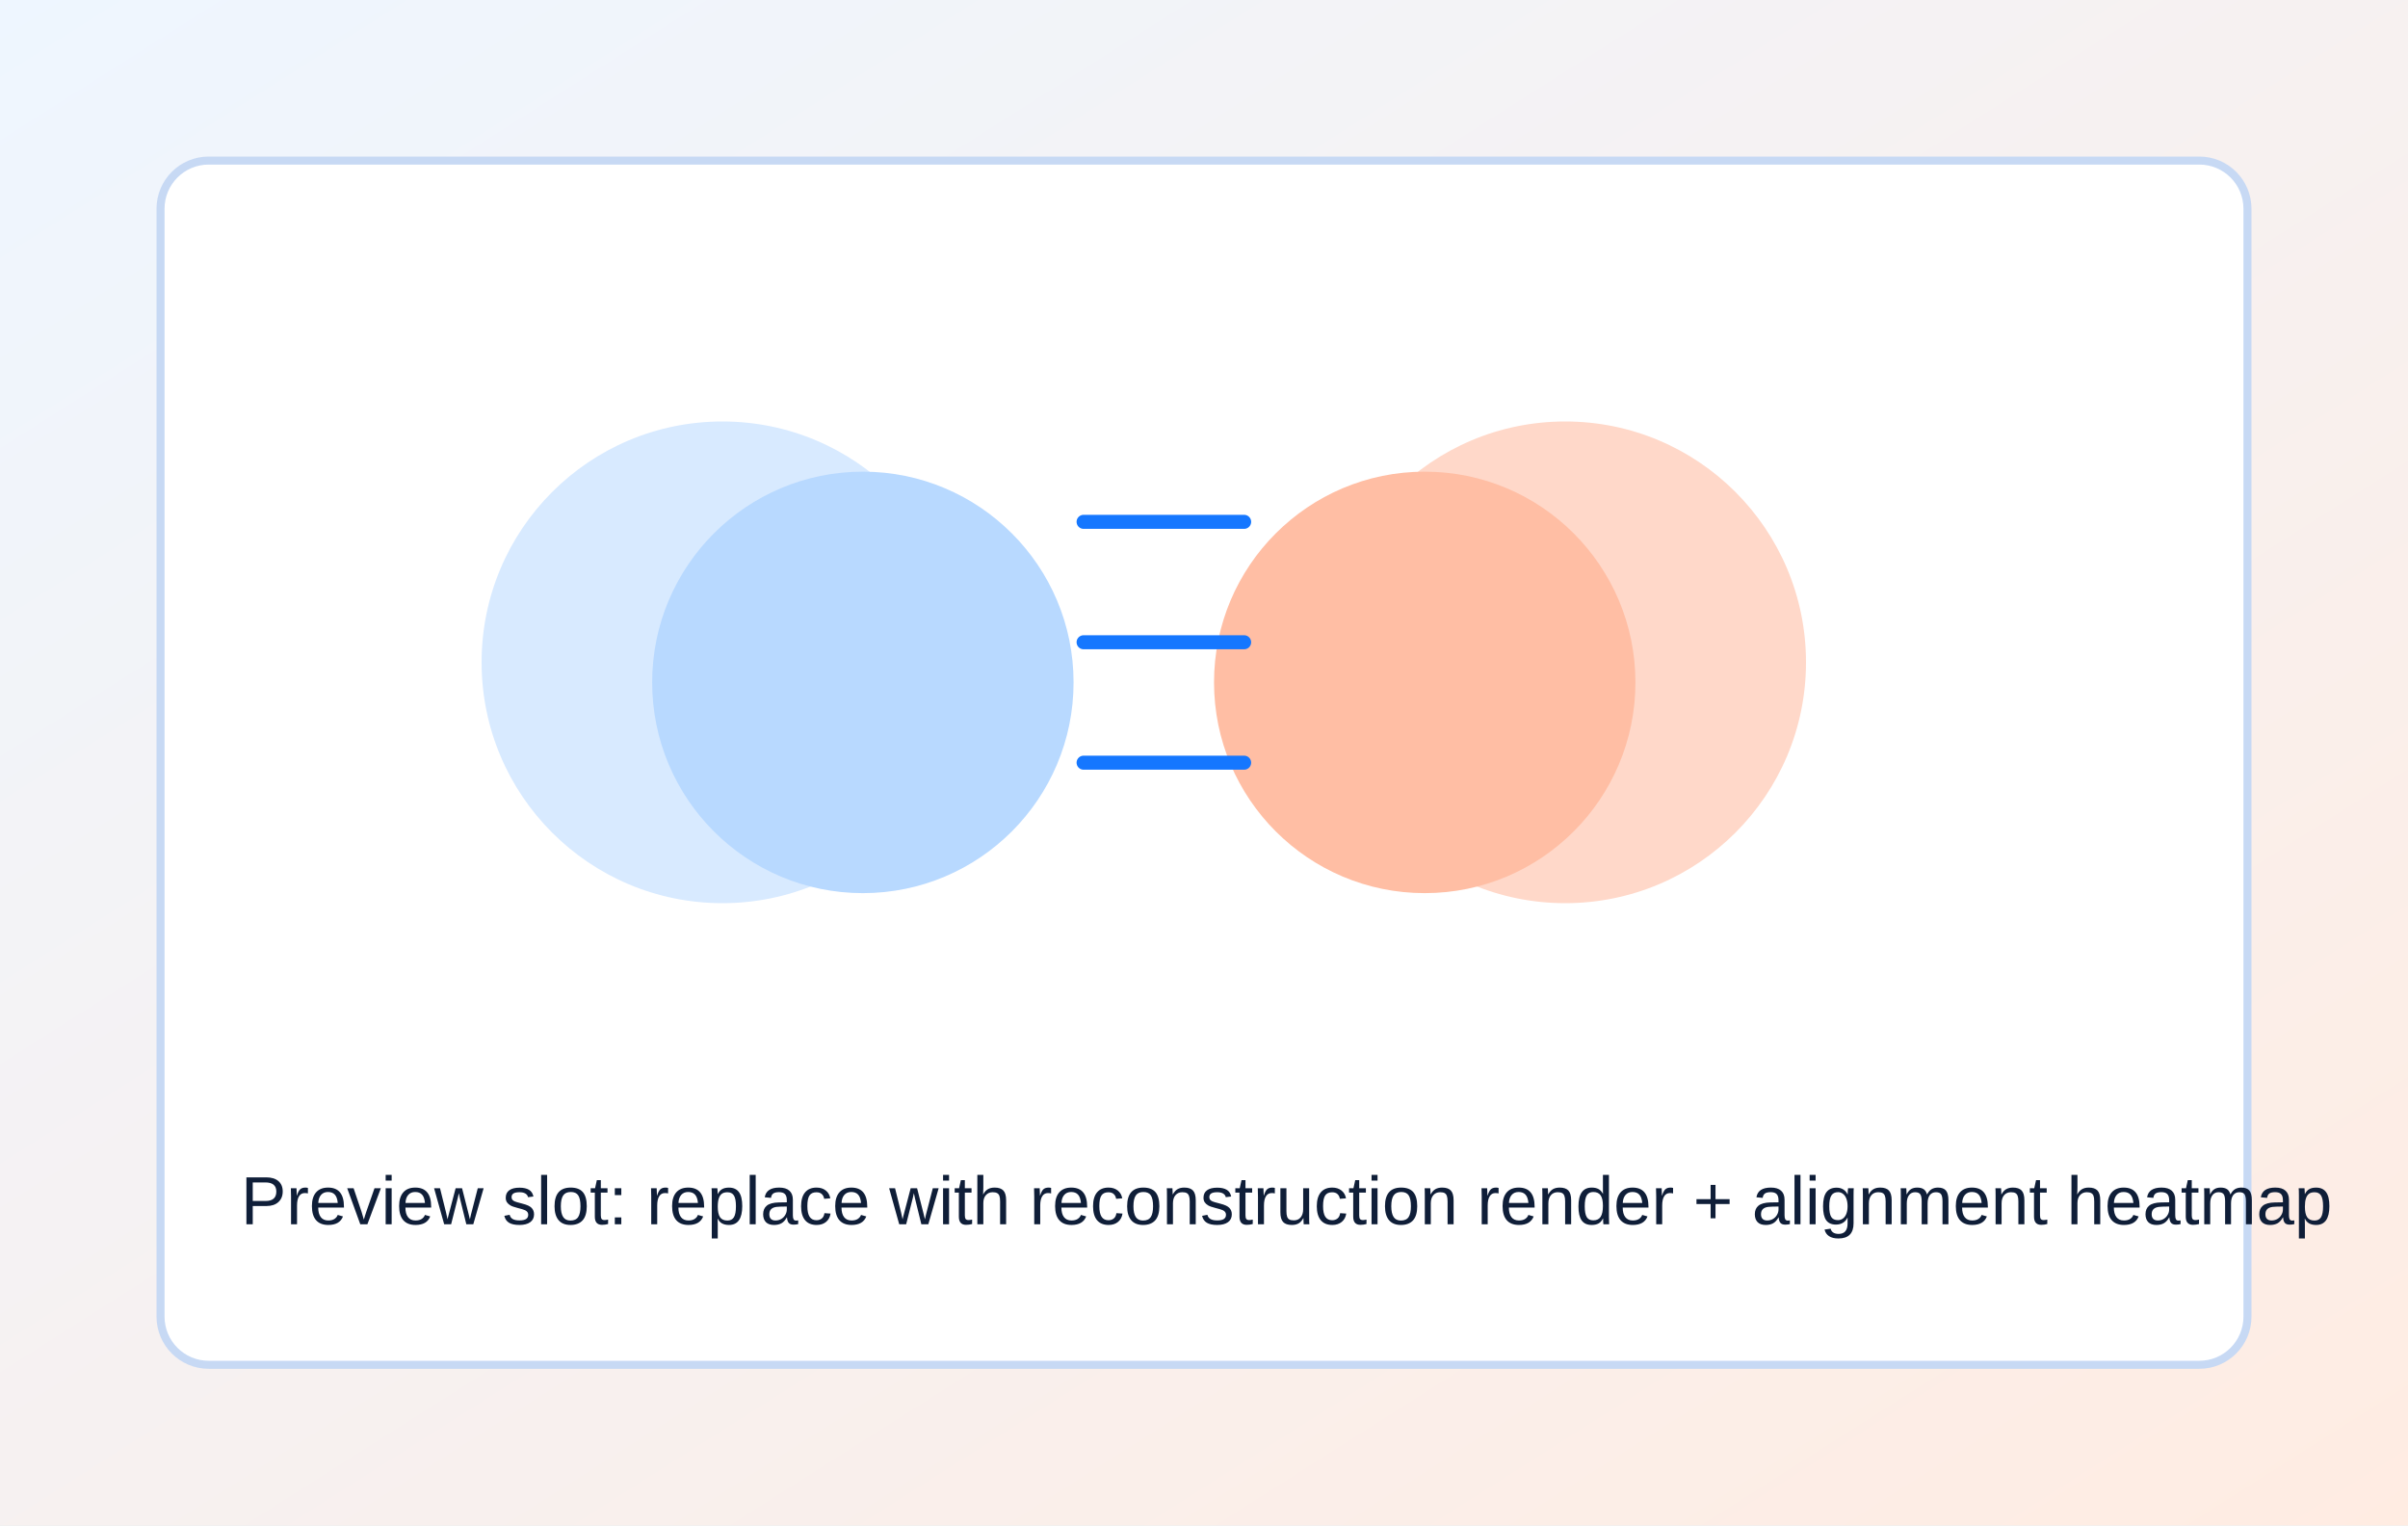
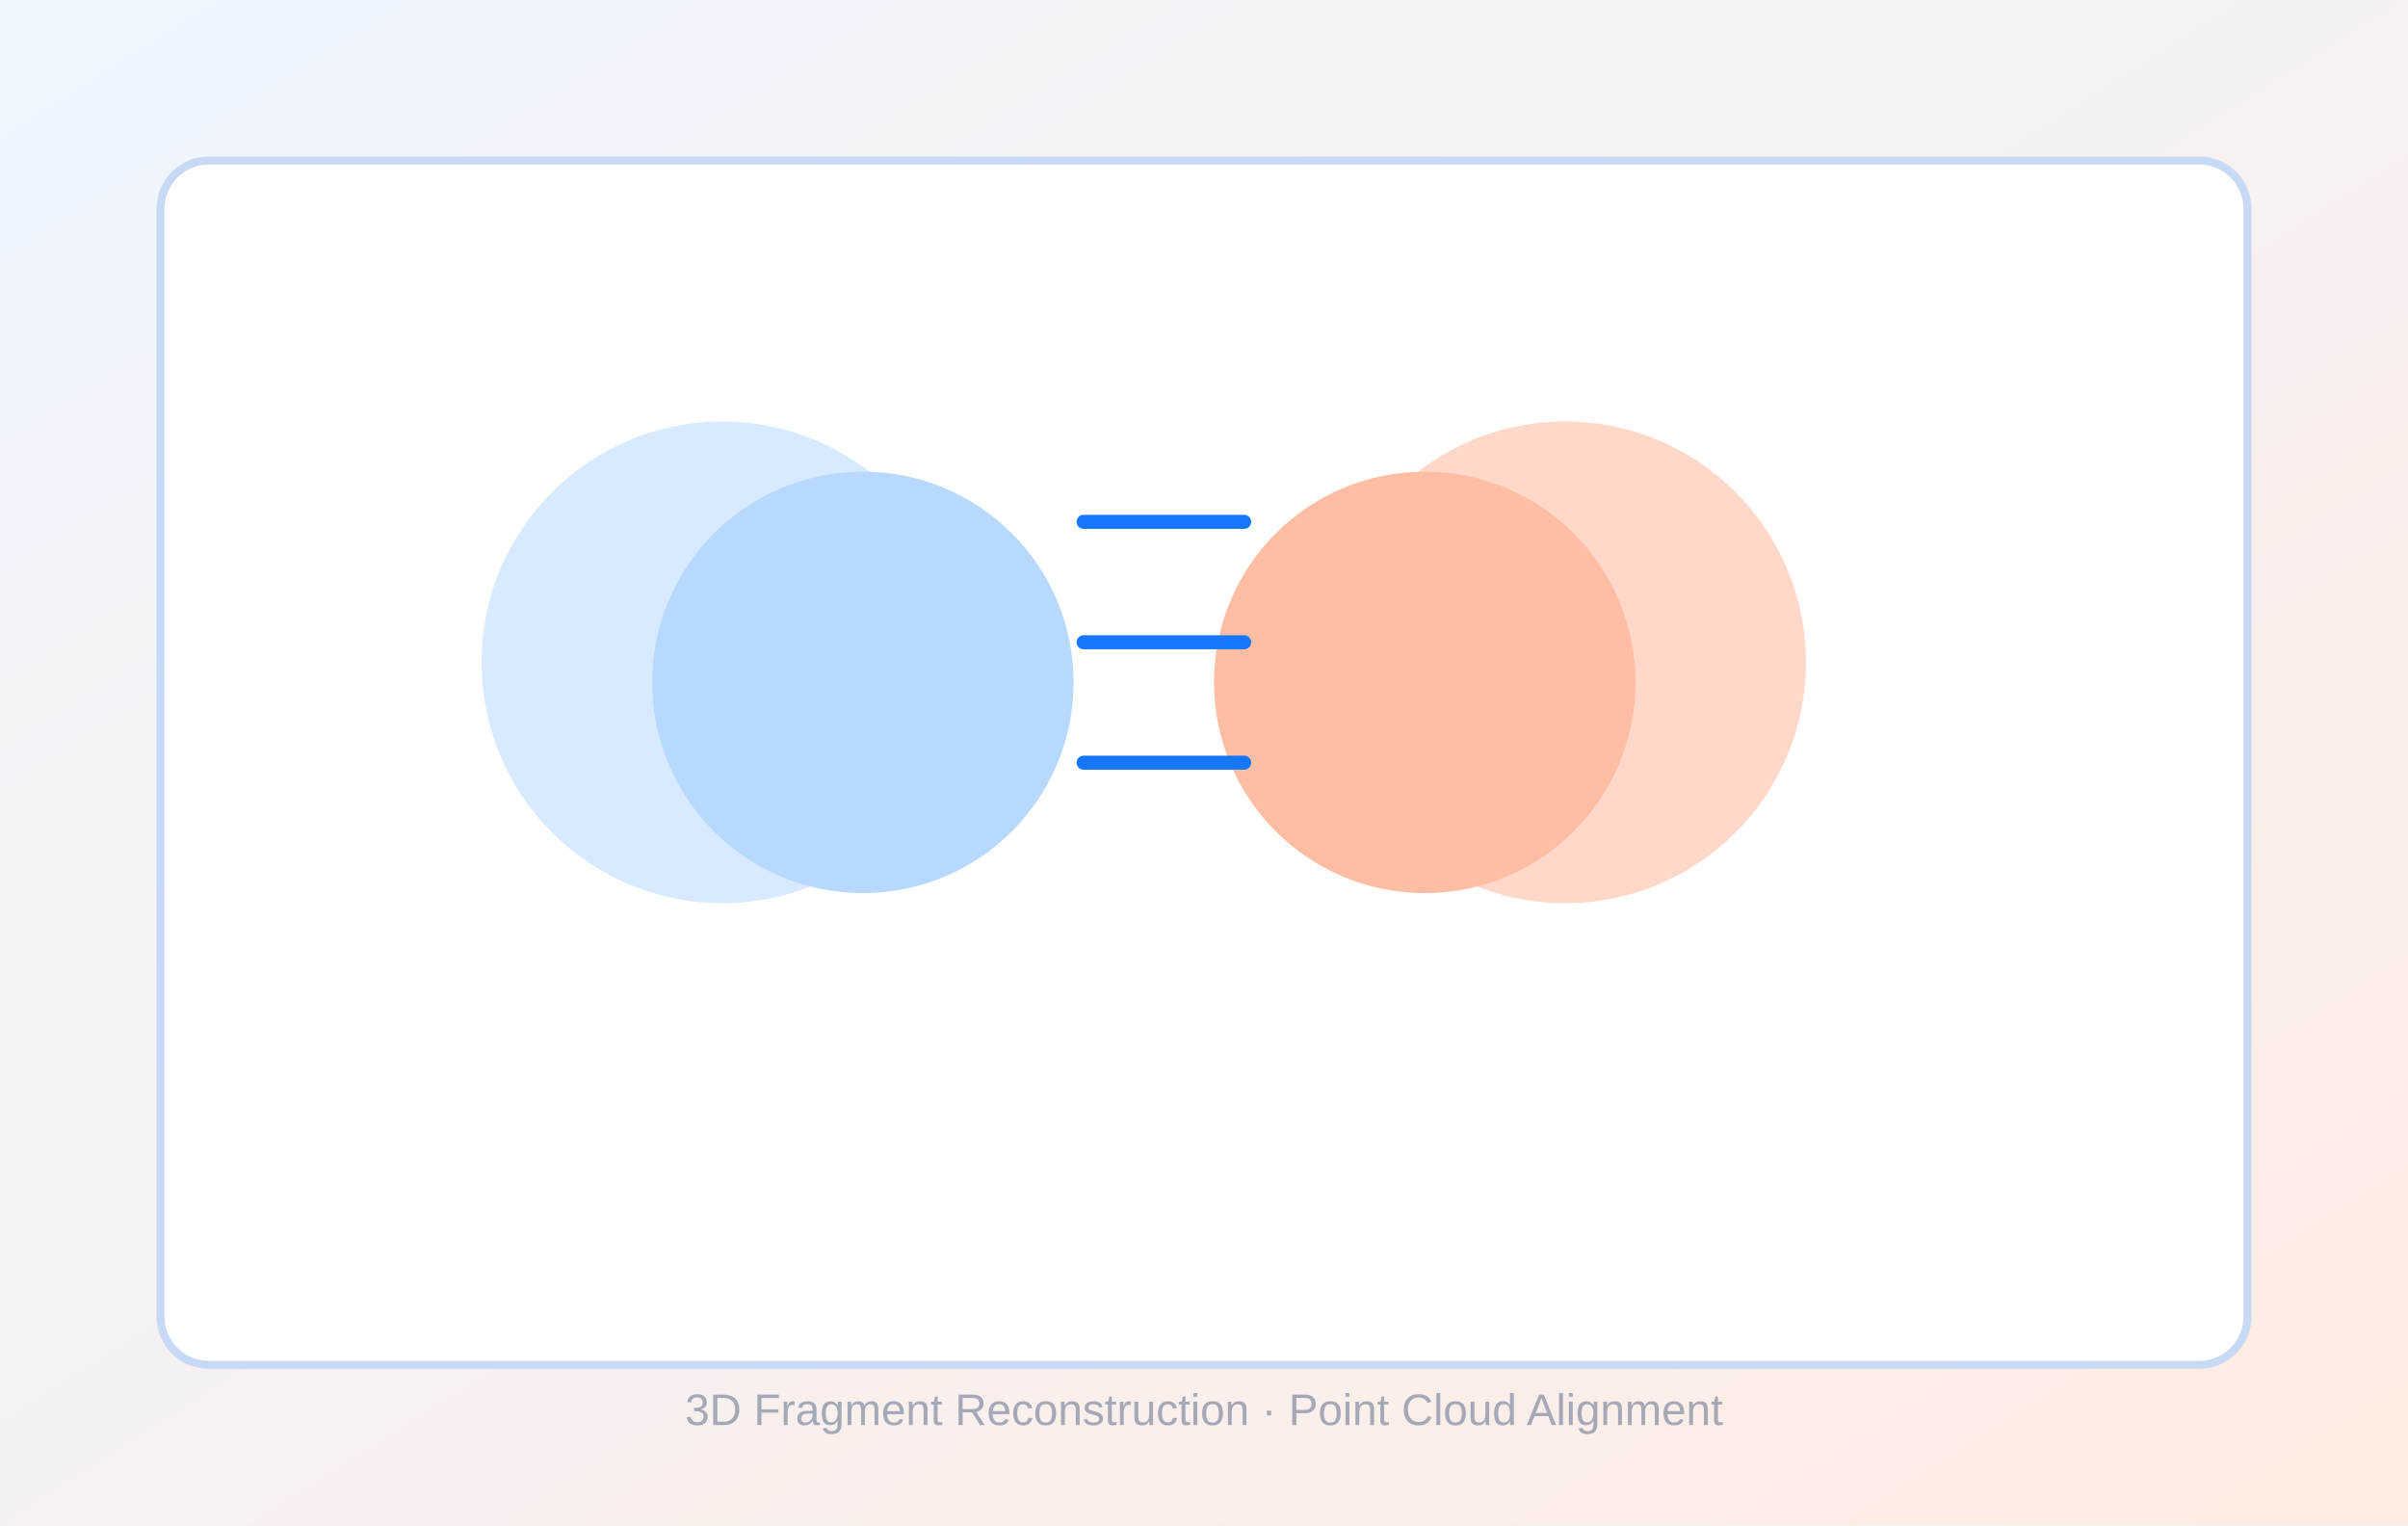
<svg xmlns="http://www.w3.org/2000/svg" width="1200" height="760" viewBox="0 0 1200 760" role="img" aria-label="HealingStone output preview placeholder">
  <defs>
    <linearGradient id="bg" x1="0" x2="1" y1="0" y2="1">
      <stop offset="0%" stop-color="#eef6ff" />
      <stop offset="100%" stop-color="#ffece2" />
    </linearGradient>
  </defs>
  <rect width="1200" height="760" fill="url(#bg)" />
  <rect x="80" y="80" width="1040" height="600" rx="24" fill="#ffffff" stroke="#c7d9f4" stroke-width="4" />
  <circle cx="360" cy="330" r="120" fill="#d8eaff" />
  <circle cx="430" cy="340" r="105" fill="#b8d9ff" />
  <circle cx="780" cy="330" r="120" fill="#ffd8c9" />
  <circle cx="710" cy="340" r="105" fill="#ffbea4" />
  <line x1="540" y1="260" x2="620" y2="260" stroke="#1577ff" stroke-width="7" stroke-linecap="round" />
  <line x1="540" y1="320" x2="620" y2="320" stroke="#1577ff" stroke-width="7" stroke-linecap="round" />
  <line x1="540" y1="380" x2="620" y2="380" stroke="#1577ff" stroke-width="7" stroke-linecap="round" />
-   <text x="120" y="610" font-size="34" font-family="Arial, sans-serif" fill="#0f1e38">Preview slot: replace with reconstruction render + alignment heatmap</text>
+   <text x="600" y="710" font-size="22" font-family="Arial, sans-serif" fill="#506184" text-anchor="middle" opacity="0.5">3D Fragment Reconstruction · Point Cloud Alignment</text>
</svg>
